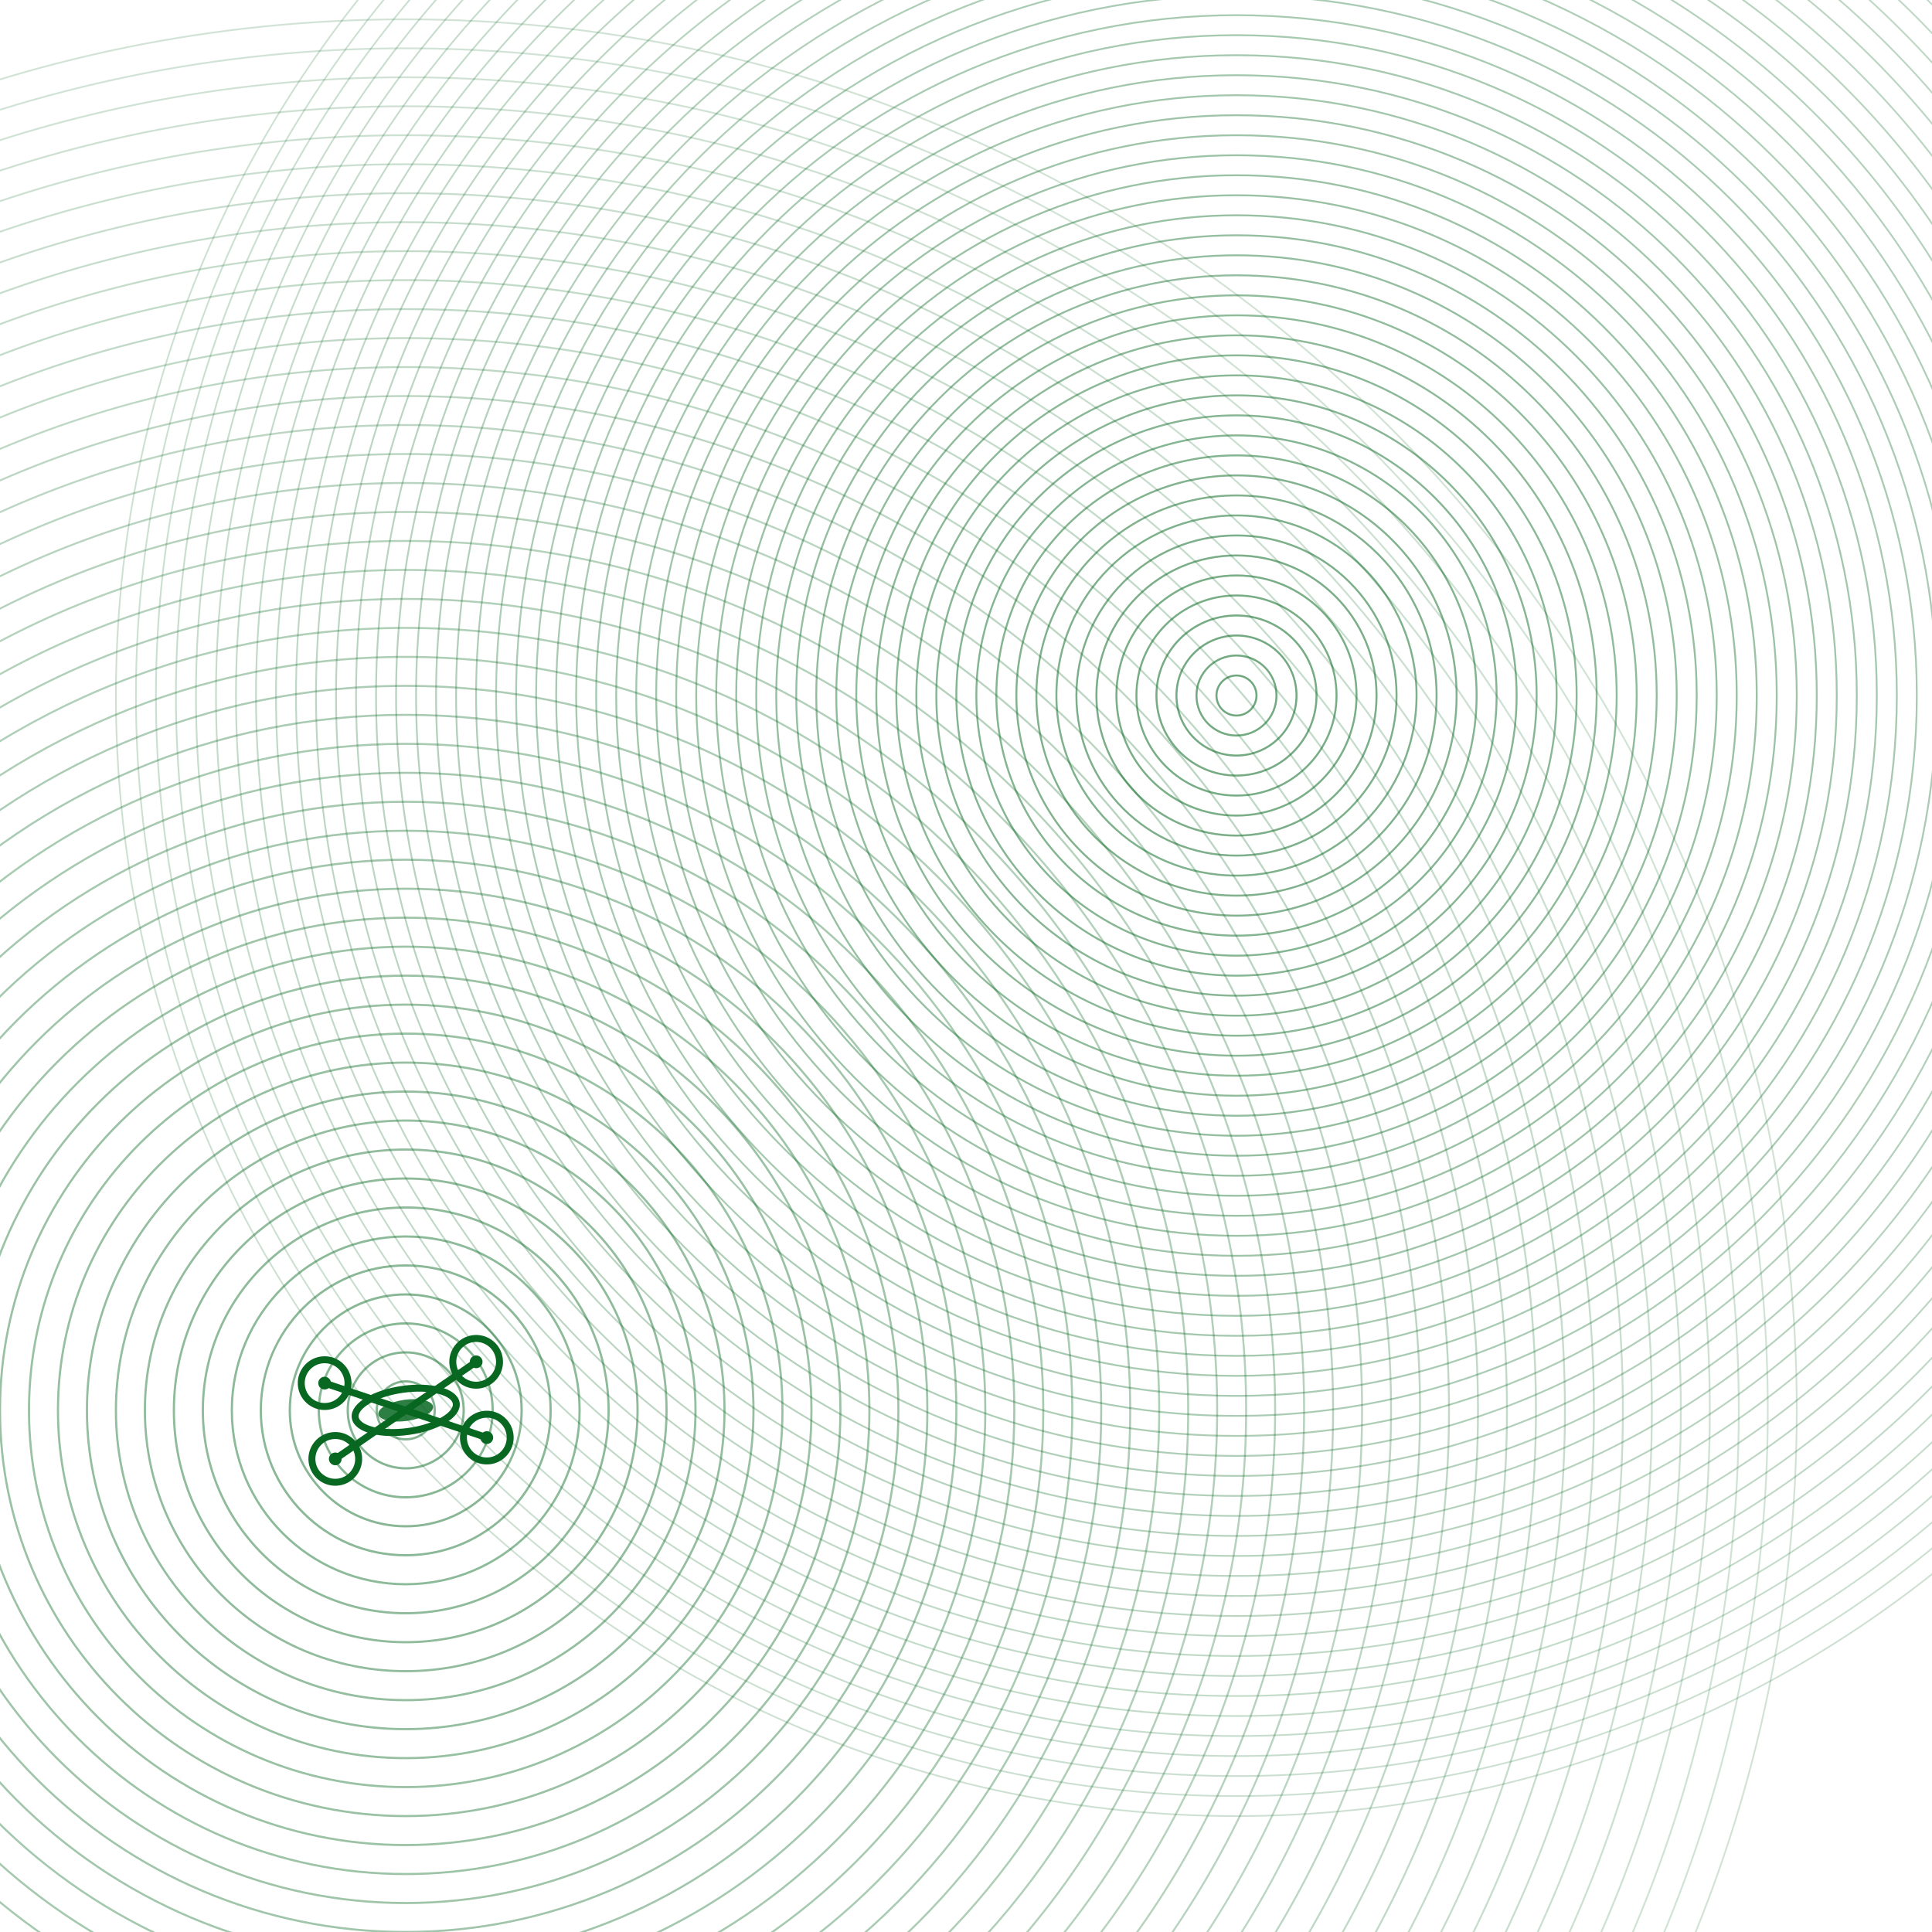
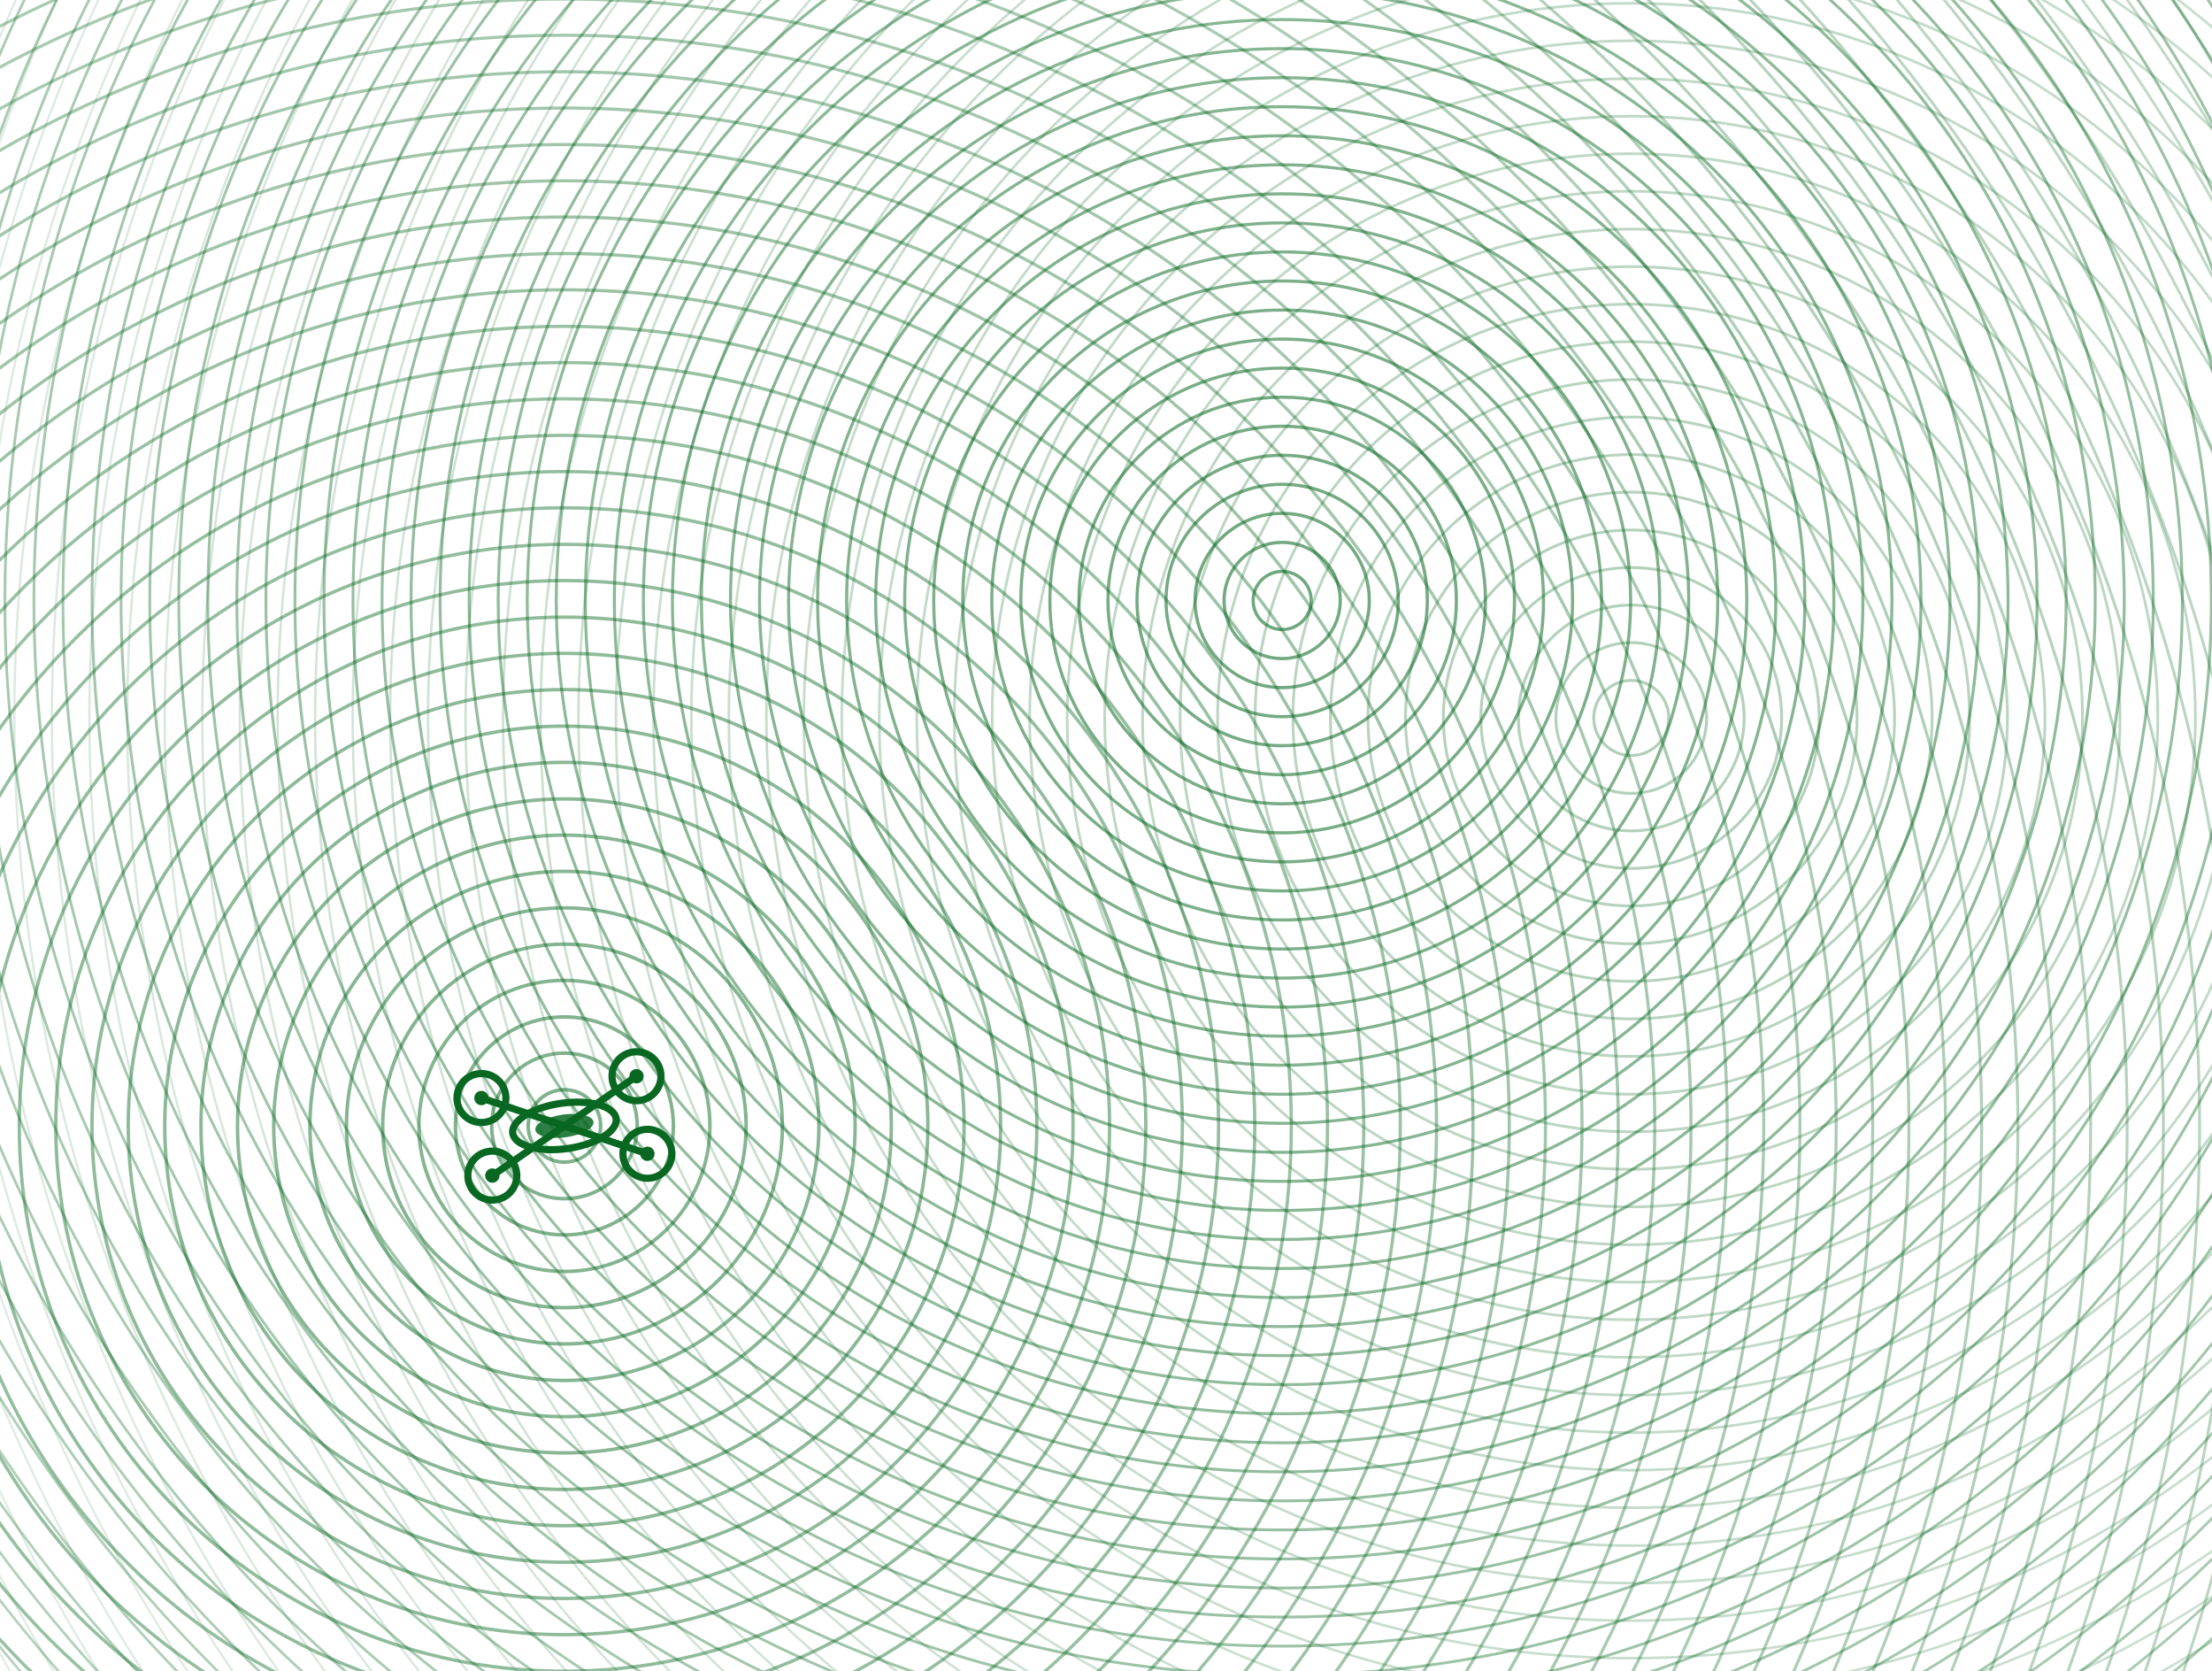
- <svg xmlns="http://www.w3.org/2000/svg" viewBox="0 0 1000 1000" width="1000" height="1000" fill="none" role="img" aria-label="HET68 logo">
-   <circle cx="210.00" cy="730.00" r="720.00" stroke="#086821" stroke-width="0.90" stroke-opacity="0.180" />
-   <circle cx="210.00" cy="730.00" r="705.00" stroke="#086821" stroke-width="0.91" stroke-opacity="0.187" />
-   <circle cx="210.00" cy="730.00" r="690.00" stroke="#086821" stroke-width="0.91" stroke-opacity="0.193" />
-   <circle cx="210.00" cy="730.00" r="675.00" stroke="#086821" stroke-width="0.92" stroke-opacity="0.200" />
-   <circle cx="210.00" cy="730.00" r="660.00" stroke="#086821" stroke-width="0.93" stroke-opacity="0.207" />
-   <circle cx="210.00" cy="730.00" r="645.00" stroke="#086821" stroke-width="0.93" stroke-opacity="0.213" />
-   <circle cx="210.00" cy="730.00" r="630.00" stroke="#086821" stroke-width="0.94" stroke-opacity="0.220" />
-   <circle cx="210.00" cy="730.00" r="615.00" stroke="#086821" stroke-width="0.94" stroke-opacity="0.227" />
-   <circle cx="210.00" cy="730.00" r="600.00" stroke="#086821" stroke-width="0.95" stroke-opacity="0.233" />
-   <circle cx="210.00" cy="730.00" r="585.00" stroke="#086821" stroke-width="0.96" stroke-opacity="0.240" />
-   <circle cx="640.00" cy="360.00" r="580.00" stroke="#086821" stroke-width="0.85" stroke-opacity="0.200" />
-   <circle cx="210.00" cy="730.00" r="570.00" stroke="#086821" stroke-width="0.96" stroke-opacity="0.247" />
-   <circle cx="640.00" cy="360.00" r="569.64" stroke="#086821" stroke-width="0.85" stroke-opacity="0.207" />
-   <circle cx="640.00" cy="360.00" r="559.29" stroke="#086821" stroke-width="0.86" stroke-opacity="0.214" />
-   <circle cx="210.00" cy="730.00" r="555.00" stroke="#086821" stroke-width="0.97" stroke-opacity="0.253" />
-   <circle cx="640.00" cy="360.00" r="548.93" stroke="#086821" stroke-width="0.86" stroke-opacity="0.220" />
-   <circle cx="210.00" cy="730.00" r="540.00" stroke="#086821" stroke-width="0.97" stroke-opacity="0.260" />
-   <circle cx="640.00" cy="360.00" r="538.57" stroke="#086821" stroke-width="0.86" stroke-opacity="0.227" />
-   <circle cx="640.00" cy="360.00" r="528.21" stroke="#086821" stroke-width="0.87" stroke-opacity="0.234" />
-   <circle cx="210.00" cy="730.00" r="525.00" stroke="#086821" stroke-width="0.98" stroke-opacity="0.267" />
-   <circle cx="640.00" cy="360.00" r="517.86" stroke="#086821" stroke-width="0.87" stroke-opacity="0.241" />
-   <circle cx="210.00" cy="730.00" r="510.00" stroke="#086821" stroke-width="0.99" stroke-opacity="0.273" />
-   <circle cx="640.00" cy="360.00" r="507.50" stroke="#086821" stroke-width="0.88" stroke-opacity="0.247" />
-   <circle cx="640.00" cy="360.00" r="497.14" stroke="#086821" stroke-width="0.88" stroke-opacity="0.254" />
-   <circle cx="210.00" cy="730.00" r="495.00" stroke="#086821" stroke-width="0.99" stroke-opacity="0.280" />
-   <circle cx="640.00" cy="360.00" r="486.79" stroke="#086821" stroke-width="0.88" stroke-opacity="0.261" />
-   <circle cx="210.00" cy="730.00" r="480.00" stroke="#086821" stroke-width="1.00" stroke-opacity="0.287" />
-   <circle cx="640.00" cy="360.00" r="476.43" stroke="#086821" stroke-width="0.89" stroke-opacity="0.268" />
-   <circle cx="640.00" cy="360.00" r="466.07" stroke="#086821" stroke-width="0.89" stroke-opacity="0.275" />
-   <circle cx="210.00" cy="730.00" r="465.00" stroke="#086821" stroke-width="1.01" stroke-opacity="0.293" />
-   <circle cx="640.00" cy="360.00" r="455.71" stroke="#086821" stroke-width="0.89" stroke-opacity="0.281" />
-   <circle cx="210.00" cy="730.00" r="450.00" stroke="#086821" stroke-width="1.01" stroke-opacity="0.300" />
-   <circle cx="640.00" cy="360.00" r="445.36" stroke="#086821" stroke-width="0.90" stroke-opacity="0.288" />
-   <circle cx="210.00" cy="730.00" r="435.00" stroke="#086821" stroke-width="1.02" stroke-opacity="0.307" />
-   <circle cx="640.00" cy="360.00" r="435.00" stroke="#086821" stroke-width="0.90" stroke-opacity="0.295" />
-   <circle cx="640.00" cy="360.00" r="424.64" stroke="#086821" stroke-width="0.90" stroke-opacity="0.302" />
-   <circle cx="210.00" cy="730.00" r="420.00" stroke="#086821" stroke-width="1.02" stroke-opacity="0.313" />
-   <circle cx="640.00" cy="360.00" r="414.29" stroke="#086821" stroke-width="0.91" stroke-opacity="0.309" />
-   <circle cx="210.00" cy="730.00" r="405.00" stroke="#086821" stroke-width="1.03" stroke-opacity="0.320" />
-   <circle cx="640.00" cy="360.00" r="403.93" stroke="#086821" stroke-width="0.91" stroke-opacity="0.315" />
-   <circle cx="640.00" cy="360.00" r="393.57" stroke="#086821" stroke-width="0.91" stroke-opacity="0.322" />
-   <circle cx="210.00" cy="730.00" r="390.00" stroke="#086821" stroke-width="1.04" stroke-opacity="0.327" />
-   <circle cx="640.00" cy="360.00" r="383.21" stroke="#086821" stroke-width="0.92" stroke-opacity="0.329" />
-   <circle cx="210.00" cy="730.00" r="375.00" stroke="#086821" stroke-width="1.04" stroke-opacity="0.333" />
-   <circle cx="640.00" cy="360.00" r="372.86" stroke="#086821" stroke-width="0.92" stroke-opacity="0.336" />
-   <circle cx="640.00" cy="360.00" r="362.50" stroke="#086821" stroke-width="0.93" stroke-opacity="0.343" />
-   <circle cx="210.00" cy="730.00" r="360.00" stroke="#086821" stroke-width="1.05" stroke-opacity="0.340" />
-   <circle cx="640.00" cy="360.00" r="352.14" stroke="#086821" stroke-width="0.93" stroke-opacity="0.349" />
-   <circle cx="210.00" cy="730.00" r="345.00" stroke="#086821" stroke-width="1.06" stroke-opacity="0.347" />
-   <circle cx="640.00" cy="360.00" r="341.79" stroke="#086821" stroke-width="0.93" stroke-opacity="0.356" />
-   <circle cx="640.00" cy="360.00" r="331.43" stroke="#086821" stroke-width="0.94" stroke-opacity="0.363" />
-   <circle cx="210.00" cy="730.00" r="330.00" stroke="#086821" stroke-width="1.06" stroke-opacity="0.353" />
-   <circle cx="640.00" cy="360.00" r="321.07" stroke="#086821" stroke-width="0.94" stroke-opacity="0.370" />
-   <circle cx="210.00" cy="730.00" r="315.00" stroke="#086821" stroke-width="1.07" stroke-opacity="0.360" />
-   <circle cx="640.00" cy="360.00" r="310.71" stroke="#086821" stroke-width="0.94" stroke-opacity="0.376" />
-   <circle cx="640.00" cy="360.00" r="300.36" stroke="#086821" stroke-width="0.95" stroke-opacity="0.383" />
-   <circle cx="210.00" cy="730.00" r="300.00" stroke="#086821" stroke-width="1.07" stroke-opacity="0.367" />
-   <circle cx="640.00" cy="360.00" r="290.00" stroke="#086821" stroke-width="0.95" stroke-opacity="0.390" />
-   <circle cx="210.00" cy="730.00" r="285.00" stroke="#086821" stroke-width="1.08" stroke-opacity="0.373" />
-   <circle cx="640.00" cy="360.00" r="279.64" stroke="#086821" stroke-width="0.95" stroke-opacity="0.397" />
-   <circle cx="210.00" cy="730.00" r="270.00" stroke="#086821" stroke-width="1.09" stroke-opacity="0.380" />
-   <circle cx="640.00" cy="360.00" r="269.29" stroke="#086821" stroke-width="0.96" stroke-opacity="0.404" />
-   <circle cx="640.00" cy="360.00" r="258.93" stroke="#086821" stroke-width="0.96" stroke-opacity="0.410" />
-   <circle cx="210.00" cy="730.00" r="255.00" stroke="#086821" stroke-width="1.09" stroke-opacity="0.387" />
-   <circle cx="640.00" cy="360.00" r="248.57" stroke="#086821" stroke-width="0.96" stroke-opacity="0.417" />
-   <circle cx="210.00" cy="730.00" r="240.00" stroke="#086821" stroke-width="1.10" stroke-opacity="0.393" />
-   <circle cx="640.00" cy="360.00" r="238.21" stroke="#086821" stroke-width="0.97" stroke-opacity="0.424" />
-   <circle cx="640.00" cy="360.00" r="227.86" stroke="#086821" stroke-width="0.97" stroke-opacity="0.431" />
-   <circle cx="210.00" cy="730.00" r="225.00" stroke="#086821" stroke-width="1.11" stroke-opacity="0.400" />
-   <circle cx="640.00" cy="360.00" r="217.50" stroke="#086821" stroke-width="0.97" stroke-opacity="0.438" />
-   <circle cx="210.00" cy="730.00" r="210.00" stroke="#086821" stroke-width="1.11" stroke-opacity="0.407" />
-   <circle cx="640.00" cy="360.00" r="207.14" stroke="#086821" stroke-width="0.98" stroke-opacity="0.444" />
-   <circle cx="640.00" cy="360.00" r="196.79" stroke="#086821" stroke-width="0.98" stroke-opacity="0.451" />
-   <circle cx="210.00" cy="730.00" r="195.00" stroke="#086821" stroke-width="1.12" stroke-opacity="0.413" />
-   <circle cx="640.00" cy="360.00" r="186.43" stroke="#086821" stroke-width="0.99" stroke-opacity="0.458" />
-   <circle cx="210.00" cy="730.00" r="180.00" stroke="#086821" stroke-width="1.12" stroke-opacity="0.420" />
-   <circle cx="640.00" cy="360.00" r="176.07" stroke="#086821" stroke-width="0.99" stroke-opacity="0.465" />
-   <circle cx="640.00" cy="360.00" r="165.71" stroke="#086821" stroke-width="0.99" stroke-opacity="0.471" />
-   <circle cx="210.00" cy="730.00" r="165.00" stroke="#086821" stroke-width="1.13" stroke-opacity="0.427" />
-   <circle cx="640.00" cy="360.00" r="155.36" stroke="#086821" stroke-width="1.00" stroke-opacity="0.478" />
-   <circle cx="210.00" cy="730.00" r="150.00" stroke="#086821" stroke-width="1.14" stroke-opacity="0.433" />
-   <circle cx="640.00" cy="360.00" r="145.00" stroke="#086821" stroke-width="1.00" stroke-opacity="0.485" />
-   <circle cx="210.00" cy="730.00" r="135.00" stroke="#086821" stroke-width="1.14" stroke-opacity="0.440" />
-   <circle cx="640.00" cy="360.00" r="134.64" stroke="#086821" stroke-width="1.00" stroke-opacity="0.492" />
-   <circle cx="640.00" cy="360.00" r="124.29" stroke="#086821" stroke-width="1.01" stroke-opacity="0.499" />
-   <circle cx="210.00" cy="730.00" r="120.00" stroke="#086821" stroke-width="1.15" stroke-opacity="0.447" />
-   <circle cx="640.00" cy="360.00" r="113.93" stroke="#086821" stroke-width="1.01" stroke-opacity="0.505" />
-   <circle cx="210.00" cy="730.00" r="105.00" stroke="#086821" stroke-width="1.16" stroke-opacity="0.453" />
-   <circle cx="640.00" cy="360.00" r="103.57" stroke="#086821" stroke-width="1.01" stroke-opacity="0.512" />
-   <circle cx="640.00" cy="360.00" r="93.21" stroke="#086821" stroke-width="1.02" stroke-opacity="0.519" />
-   <circle cx="210.00" cy="730.00" r="90.00" stroke="#086821" stroke-width="1.16" stroke-opacity="0.460" />
-   <circle cx="640.00" cy="360.00" r="82.86" stroke="#086821" stroke-width="1.02" stroke-opacity="0.526" />
-   <circle cx="210.00" cy="730.00" r="75.00" stroke="#086821" stroke-width="1.17" stroke-opacity="0.467" />
-   <circle cx="640.00" cy="360.00" r="72.50" stroke="#086821" stroke-width="1.03" stroke-opacity="0.532" />
-   <circle cx="640.00" cy="360.00" r="62.14" stroke="#086821" stroke-width="1.03" stroke-opacity="0.539" />
-   <circle cx="210.00" cy="730.00" r="60.00" stroke="#086821" stroke-width="1.18" stroke-opacity="0.473" />
-   <circle cx="640.00" cy="360.00" r="51.79" stroke="#086821" stroke-width="1.03" stroke-opacity="0.546" />
-   <circle cx="210.00" cy="730.00" r="45.00" stroke="#086821" stroke-width="1.18" stroke-opacity="0.480" />
-   <circle cx="640.00" cy="360.00" r="41.43" stroke="#086821" stroke-width="1.04" stroke-opacity="0.553" />
-   <circle cx="640.00" cy="360.00" r="31.07" stroke="#086821" stroke-width="1.04" stroke-opacity="0.560" />
-   <circle cx="210.00" cy="730.00" r="30.00" stroke="#086821" stroke-width="1.19" stroke-opacity="0.487" />
-   <circle cx="640.00" cy="360.00" r="20.71" stroke="#086821" stroke-width="1.04" stroke-opacity="0.566" />
-   <circle cx="210.00" cy="730.00" r="15.00" stroke="#086821" stroke-width="1.19" stroke-opacity="0.493" />
-   <circle cx="640.00" cy="360.00" r="10.36" stroke="#086821" stroke-width="1.05" stroke-opacity="0.573" />
-   <g transform="translate(210.00 730.00) rotate(-8) scale(0.55)" stroke="#086821" stroke-width="6.55" stroke-linejoin="round" stroke-linecap="round" fill="none">
-     <ellipse cx="0" cy="0" rx="48" ry="20" />
-     <path d="M -72 -36 L 72 36 M 72 -36 L -72 36" />
-     <circle cx="-72" cy="-36" r="22" />
-     <circle cx="-72" cy="-36" r="6" fill="#086821" stroke="none" />
-     <circle cx="72" cy="-36" r="22" />
-     <circle cx="72" cy="-36" r="6" fill="#086821" stroke="none" />
-     <circle cx="-72" cy="36" r="22" />
-     <circle cx="-72" cy="36" r="6" fill="#086821" stroke="none" />
-     <circle cx="72" cy="36" r="22" />
-     <circle cx="72" cy="36" r="6" fill="#086821" stroke="none" />
-     <ellipse cx="0" cy="0" rx="26" ry="10" fill="#086821" fill-opacity="0.85" stroke="none" />
+ <svg xmlns="http://www.w3.org/2000/svg" viewBox="0 0 678 512" width="678" height="512" fill="none" role="img" aria-label="HET68">
+   <circle cx="173.0" cy="345.0" r="11.1" stroke="#086821" stroke-width="1.10" stroke-opacity="0.515" />
+   <circle cx="173.0" cy="345.0" r="22.3" stroke="#086821" stroke-width="1.09" stroke-opacity="0.510" />
+   <circle cx="173.0" cy="345.0" r="33.4" stroke="#086821" stroke-width="1.09" stroke-opacity="0.505" />
+   <circle cx="173.0" cy="345.0" r="44.6" stroke="#086821" stroke-width="1.08" stroke-opacity="0.499" />
+   <circle cx="173.0" cy="345.0" r="55.7" stroke="#086821" stroke-width="1.08" stroke-opacity="0.494" />
+   <circle cx="173.0" cy="345.0" r="66.8" stroke="#086821" stroke-width="1.07" stroke-opacity="0.489" />
+   <circle cx="173.0" cy="345.0" r="78.0" stroke="#086821" stroke-width="1.07" stroke-opacity="0.484" />
+   <circle cx="173.0" cy="345.0" r="89.1" stroke="#086821" stroke-width="1.06" stroke-opacity="0.479" />
+   <circle cx="173.0" cy="345.0" r="100.2" stroke="#086821" stroke-width="1.06" stroke-opacity="0.474" />
+   <circle cx="173.0" cy="345.0" r="111.4" stroke="#086821" stroke-width="1.05" stroke-opacity="0.469" />
+   <circle cx="173.0" cy="345.0" r="122.5" stroke="#086821" stroke-width="1.05" stroke-opacity="0.463" />
+   <circle cx="173.0" cy="345.0" r="133.7" stroke="#086821" stroke-width="1.04" stroke-opacity="0.458" />
+   <circle cx="173.0" cy="345.0" r="144.8" stroke="#086821" stroke-width="1.04" stroke-opacity="0.453" />
+   <circle cx="173.0" cy="345.0" r="155.9" stroke="#086821" stroke-width="1.03" stroke-opacity="0.448" />
+   <circle cx="173.0" cy="345.0" r="167.1" stroke="#086821" stroke-width="1.03" stroke-opacity="0.443" />
+   <circle cx="173.0" cy="345.0" r="178.2" stroke="#086821" stroke-width="1.02" stroke-opacity="0.438" />
+   <circle cx="173.0" cy="345.0" r="189.4" stroke="#086821" stroke-width="1.02" stroke-opacity="0.433" />
+   <circle cx="173.0" cy="345.0" r="200.5" stroke="#086821" stroke-width="1.01" stroke-opacity="0.427" />
+   <circle cx="173.0" cy="345.0" r="211.6" stroke="#086821" stroke-width="1.01" stroke-opacity="0.422" />
+   <circle cx="173.0" cy="345.0" r="222.8" stroke="#086821" stroke-width="1.00" stroke-opacity="0.417" />
+   <circle cx="173.0" cy="345.0" r="233.9" stroke="#086821" stroke-width="1.00" stroke-opacity="0.412" />
+   <circle cx="173.0" cy="345.0" r="245.0" stroke="#086821" stroke-width="0.99" stroke-opacity="0.407" />
+   <circle cx="173.0" cy="345.0" r="256.2" stroke="#086821" stroke-width="0.99" stroke-opacity="0.402" />
+   <circle cx="173.0" cy="345.0" r="267.3" stroke="#086821" stroke-width="0.98" stroke-opacity="0.397" />
+   <circle cx="173.0" cy="345.0" r="278.5" stroke="#086821" stroke-width="0.98" stroke-opacity="0.391" />
+   <circle cx="173.0" cy="345.0" r="289.6" stroke="#086821" stroke-width="0.97" stroke-opacity="0.386" />
+   <circle cx="173.0" cy="345.0" r="300.7" stroke="#086821" stroke-width="0.97" stroke-opacity="0.381" />
+   <circle cx="173.0" cy="345.0" r="311.9" stroke="#086821" stroke-width="0.96" stroke-opacity="0.376" />
+   <circle cx="173.0" cy="345.0" r="323.0" stroke="#086821" stroke-width="0.96" stroke-opacity="0.371" />
+   <circle cx="173.0" cy="345.0" r="334.2" stroke="#086821" stroke-width="0.95" stroke-opacity="0.366" />
+   <circle cx="173.0" cy="345.0" r="345.3" stroke="#086821" stroke-width="0.95" stroke-opacity="0.361" />
+   <circle cx="173.0" cy="345.0" r="356.4" stroke="#086821" stroke-width="0.94" stroke-opacity="0.355" />
+   <circle cx="173.0" cy="345.0" r="367.6" stroke="#086821" stroke-width="0.94" stroke-opacity="0.350" />
+   <circle cx="173.0" cy="345.0" r="378.7" stroke="#086821" stroke-width="0.93" stroke-opacity="0.345" />
+   <circle cx="173.0" cy="345.0" r="389.8" stroke="#086821" stroke-width="0.93" stroke-opacity="0.340" />
+   <circle cx="173.0" cy="345.0" r="401.0" stroke="#086821" stroke-width="0.92" stroke-opacity="0.335" />
+   <circle cx="173.0" cy="345.0" r="412.1" stroke="#086821" stroke-width="0.92" stroke-opacity="0.330" />
+   <circle cx="173.0" cy="345.0" r="423.3" stroke="#086821" stroke-width="0.91" stroke-opacity="0.325" />
+   <circle cx="173.0" cy="345.0" r="434.4" stroke="#086821" stroke-width="0.91" stroke-opacity="0.319" />
+   <circle cx="173.0" cy="345.0" r="445.5" stroke="#086821" stroke-width="0.90" stroke-opacity="0.314" />
+   <circle cx="173.0" cy="345.0" r="456.7" stroke="#086821" stroke-width="0.90" stroke-opacity="0.309" />
+   <circle cx="173.0" cy="345.0" r="467.8" stroke="#086821" stroke-width="0.89" stroke-opacity="0.304" />
+   <circle cx="173.0" cy="345.0" r="479.0" stroke="#086821" stroke-width="0.89" stroke-opacity="0.299" />
+   <circle cx="173.0" cy="345.0" r="490.1" stroke="#086821" stroke-width="0.88" stroke-opacity="0.294" />
+   <circle cx="173.0" cy="345.0" r="501.2" stroke="#086821" stroke-width="0.88" stroke-opacity="0.289" />
+   <circle cx="173.0" cy="345.0" r="512.4" stroke="#086821" stroke-width="0.87" stroke-opacity="0.283" />
+   <circle cx="173.0" cy="345.0" r="523.5" stroke="#086821" stroke-width="0.86" stroke-opacity="0.278" />
+   <circle cx="173.0" cy="345.0" r="534.7" stroke="#086821" stroke-width="0.86" stroke-opacity="0.273" />
+   <circle cx="173.0" cy="345.0" r="545.8" stroke="#086821" stroke-width="0.85" stroke-opacity="0.268" />
+   <circle cx="173.0" cy="345.0" r="556.9" stroke="#086821" stroke-width="0.85" stroke-opacity="0.263" />
+   <circle cx="173.0" cy="345.0" r="568.1" stroke="#086821" stroke-width="0.84" stroke-opacity="0.258" />
+   <circle cx="173.0" cy="345.0" r="579.2" stroke="#086821" stroke-width="0.84" stroke-opacity="0.253" />
+   <circle cx="173.0" cy="345.0" r="590.3" stroke="#086821" stroke-width="0.83" stroke-opacity="0.247" />
+   <circle cx="173.0" cy="345.0" r="601.5" stroke="#086821" stroke-width="0.83" stroke-opacity="0.242" />
+   <circle cx="173.0" cy="345.0" r="612.6" stroke="#086821" stroke-width="0.82" stroke-opacity="0.237" />
+   <circle cx="173.0" cy="345.0" r="623.8" stroke="#086821" stroke-width="0.82" stroke-opacity="0.232" />
+   <circle cx="173.0" cy="345.0" r="634.9" stroke="#086821" stroke-width="0.81" stroke-opacity="0.227" />
+   <circle cx="173.0" cy="345.0" r="646.0" stroke="#086821" stroke-width="0.81" stroke-opacity="0.222" />
+   <circle cx="173.0" cy="345.0" r="657.2" stroke="#086821" stroke-width="0.80" stroke-opacity="0.217" />
+   <circle cx="173.0" cy="345.0" r="668.3" stroke="#086821" stroke-width="0.80" stroke-opacity="0.211" />
+   <circle cx="173.0" cy="345.0" r="679.5" stroke="#086821" stroke-width="0.79" stroke-opacity="0.206" />
+   <circle cx="173.0" cy="345.0" r="690.6" stroke="#086821" stroke-width="0.79" stroke-opacity="0.201" />
+   <circle cx="173.0" cy="345.0" r="701.7" stroke="#086821" stroke-width="0.78" stroke-opacity="0.196" />
+   <circle cx="173.0" cy="345.0" r="712.9" stroke="#086821" stroke-width="0.78" stroke-opacity="0.191" />
+   <circle cx="173.0" cy="345.0" r="724.0" stroke="#086821" stroke-width="0.78" stroke-opacity="0.186" />
+   <circle cx="173.0" cy="345.0" r="735.1" stroke="#086821" stroke-width="0.77" stroke-opacity="0.181" />
+   <circle cx="173.0" cy="345.0" r="746.3" stroke="#086821" stroke-width="0.77" stroke-opacity="0.175" />
+   <circle cx="173.0" cy="345.0" r="757.4" stroke="#086821" stroke-width="0.76" stroke-opacity="0.170" />
+   <circle cx="173.0" cy="345.0" r="768.6" stroke="#086821" stroke-width="0.76" stroke-opacity="0.165" />
+   <circle cx="173.0" cy="345.0" r="779.7" stroke="#086821" stroke-width="0.75" stroke-opacity="0.160" />
+   <circle cx="393.0" cy="184.0" r="8.9" stroke="#086821" stroke-width="1.00" stroke-opacity="0.575" />
+   <circle cx="393.0" cy="184.0" r="17.8" stroke="#086821" stroke-width="0.99" stroke-opacity="0.570" />
+   <circle cx="393.0" cy="184.0" r="26.7" stroke="#086821" stroke-width="0.99" stroke-opacity="0.565" />
+   <circle cx="393.0" cy="184.0" r="35.6" stroke="#086821" stroke-width="0.98" stroke-opacity="0.560" />
+   <circle cx="393.0" cy="184.0" r="44.5" stroke="#086821" stroke-width="0.98" stroke-opacity="0.555" />
+   <circle cx="393.0" cy="184.0" r="53.4" stroke="#086821" stroke-width="0.98" stroke-opacity="0.550" />
+   <circle cx="393.0" cy="184.0" r="62.3" stroke="#086821" stroke-width="0.97" stroke-opacity="0.545" />
+   <circle cx="393.0" cy="184.0" r="71.2" stroke="#086821" stroke-width="0.97" stroke-opacity="0.540" />
+   <circle cx="393.0" cy="184.0" r="80.1" stroke="#086821" stroke-width="0.97" stroke-opacity="0.535" />
+   <circle cx="393.0" cy="184.0" r="89.0" stroke="#086821" stroke-width="0.96" stroke-opacity="0.530" />
+   <circle cx="393.0" cy="184.0" r="97.9" stroke="#086821" stroke-width="0.96" stroke-opacity="0.525" />
+   <circle cx="393.0" cy="184.0" r="106.8" stroke="#086821" stroke-width="0.95" stroke-opacity="0.520" />
+   <circle cx="393.0" cy="184.0" r="115.7" stroke="#086821" stroke-width="0.95" stroke-opacity="0.515" />
+   <circle cx="393.0" cy="184.0" r="124.6" stroke="#086821" stroke-width="0.95" stroke-opacity="0.510" />
+   <circle cx="393.0" cy="184.0" r="133.5" stroke="#086821" stroke-width="0.94" stroke-opacity="0.505" />
+   <circle cx="393.0" cy="184.0" r="142.4" stroke="#086821" stroke-width="0.94" stroke-opacity="0.500" />
+   <circle cx="393.0" cy="184.0" r="151.3" stroke="#086821" stroke-width="0.94" stroke-opacity="0.495" />
+   <circle cx="393.0" cy="184.0" r="160.2" stroke="#086821" stroke-width="0.93" stroke-opacity="0.490" />
+   <circle cx="393.0" cy="184.0" r="169.1" stroke="#086821" stroke-width="0.93" stroke-opacity="0.485" />
+   <circle cx="393.0" cy="184.0" r="178.0" stroke="#086821" stroke-width="0.93" stroke-opacity="0.480" />
+   <circle cx="393.0" cy="184.0" r="186.9" stroke="#086821" stroke-width="0.92" stroke-opacity="0.475" />
+   <circle cx="393.0" cy="184.0" r="195.8" stroke="#086821" stroke-width="0.92" stroke-opacity="0.470" />
+   <circle cx="393.0" cy="184.0" r="204.7" stroke="#086821" stroke-width="0.91" stroke-opacity="0.465" />
+   <circle cx="393.0" cy="184.0" r="213.6" stroke="#086821" stroke-width="0.91" stroke-opacity="0.460" />
+   <circle cx="393.0" cy="184.0" r="222.5" stroke="#086821" stroke-width="0.91" stroke-opacity="0.455" />
+   <circle cx="393.0" cy="184.0" r="231.4" stroke="#086821" stroke-width="0.90" stroke-opacity="0.450" />
+   <circle cx="393.0" cy="184.0" r="240.3" stroke="#086821" stroke-width="0.90" stroke-opacity="0.445" />
+   <circle cx="393.0" cy="184.0" r="249.2" stroke="#086821" stroke-width="0.90" stroke-opacity="0.440" />
+   <circle cx="393.0" cy="184.0" r="258.1" stroke="#086821" stroke-width="0.89" stroke-opacity="0.435" />
+   <circle cx="393.0" cy="184.0" r="267.0" stroke="#086821" stroke-width="0.89" stroke-opacity="0.430" />
+   <circle cx="393.0" cy="184.0" r="275.9" stroke="#086821" stroke-width="0.88" stroke-opacity="0.425" />
+   <circle cx="393.0" cy="184.0" r="284.8" stroke="#086821" stroke-width="0.88" stroke-opacity="0.420" />
+   <circle cx="393.0" cy="184.0" r="293.7" stroke="#086821" stroke-width="0.88" stroke-opacity="0.415" />
+   <circle cx="393.0" cy="184.0" r="302.6" stroke="#086821" stroke-width="0.87" stroke-opacity="0.410" />
+   <circle cx="393.0" cy="184.0" r="311.5" stroke="#086821" stroke-width="0.87" stroke-opacity="0.405" />
+   <circle cx="393.0" cy="184.0" r="320.4" stroke="#086821" stroke-width="0.86" stroke-opacity="0.400" />
+   <circle cx="393.0" cy="184.0" r="329.3" stroke="#086821" stroke-width="0.86" stroke-opacity="0.395" />
+   <circle cx="393.0" cy="184.0" r="338.2" stroke="#086821" stroke-width="0.86" stroke-opacity="0.390" />
+   <circle cx="393.0" cy="184.0" r="347.1" stroke="#086821" stroke-width="0.85" stroke-opacity="0.385" />
+   <circle cx="393.0" cy="184.0" r="355.9" stroke="#086821" stroke-width="0.85" stroke-opacity="0.380" />
+   <circle cx="393.0" cy="184.0" r="364.8" stroke="#086821" stroke-width="0.85" stroke-opacity="0.375" />
+   <circle cx="393.0" cy="184.0" r="373.7" stroke="#086821" stroke-width="0.84" stroke-opacity="0.370" />
+   <circle cx="393.0" cy="184.0" r="382.6" stroke="#086821" stroke-width="0.84" stroke-opacity="0.365" />
+   <circle cx="393.0" cy="184.0" r="391.5" stroke="#086821" stroke-width="0.83" stroke-opacity="0.360" />
+   <circle cx="393.0" cy="184.0" r="400.4" stroke="#086821" stroke-width="0.83" stroke-opacity="0.355" />
+   <circle cx="393.0" cy="184.0" r="409.3" stroke="#086821" stroke-width="0.83" stroke-opacity="0.350" />
+   <circle cx="393.0" cy="184.0" r="418.2" stroke="#086821" stroke-width="0.82" stroke-opacity="0.345" />
+   <circle cx="393.0" cy="184.0" r="427.1" stroke="#086821" stroke-width="0.82" stroke-opacity="0.340" />
+   <circle cx="393.0" cy="184.0" r="436.0" stroke="#086821" stroke-width="0.82" stroke-opacity="0.335" />
+   <circle cx="393.0" cy="184.0" r="444.9" stroke="#086821" stroke-width="0.81" stroke-opacity="0.330" />
+   <circle cx="393.0" cy="184.0" r="453.8" stroke="#086821" stroke-width="0.81" stroke-opacity="0.325" />
+   <circle cx="393.0" cy="184.0" r="462.7" stroke="#086821" stroke-width="0.80" stroke-opacity="0.320" />
+   <circle cx="393.0" cy="184.0" r="471.6" stroke="#086821" stroke-width="0.80" stroke-opacity="0.315" />
+   <circle cx="393.0" cy="184.0" r="480.5" stroke="#086821" stroke-width="0.80" stroke-opacity="0.310" />
+   <circle cx="393.0" cy="184.0" r="489.4" stroke="#086821" stroke-width="0.79" stroke-opacity="0.305" />
+   <circle cx="393.0" cy="184.0" r="498.3" stroke="#086821" stroke-width="0.79" stroke-opacity="0.300" />
+   <circle cx="393.0" cy="184.0" r="507.2" stroke="#086821" stroke-width="0.79" stroke-opacity="0.295" />
+   <circle cx="393.0" cy="184.0" r="516.1" stroke="#086821" stroke-width="0.78" stroke-opacity="0.290" />
+   <circle cx="393.0" cy="184.0" r="525.0" stroke="#086821" stroke-width="0.78" stroke-opacity="0.285" />
+   <circle cx="393.0" cy="184.0" r="533.9" stroke="#086821" stroke-width="0.77" stroke-opacity="0.280" />
+   <circle cx="393.0" cy="184.0" r="542.8" stroke="#086821" stroke-width="0.77" stroke-opacity="0.275" />
+   <circle cx="393.0" cy="184.0" r="551.7" stroke="#086821" stroke-width="0.77" stroke-opacity="0.270" />
+   <circle cx="393.0" cy="184.0" r="560.6" stroke="#086821" stroke-width="0.76" stroke-opacity="0.265" />
+   <circle cx="393.0" cy="184.0" r="569.5" stroke="#086821" stroke-width="0.76" stroke-opacity="0.260" />
+   <circle cx="393.0" cy="184.0" r="578.4" stroke="#086821" stroke-width="0.76" stroke-opacity="0.255" />
+   <circle cx="393.0" cy="184.0" r="587.3" stroke="#086821" stroke-width="0.75" stroke-opacity="0.250" />
+   <circle cx="393.0" cy="184.0" r="596.2" stroke="#086821" stroke-width="0.75" stroke-opacity="0.245" />
+   <circle cx="393.0" cy="184.0" r="605.1" stroke="#086821" stroke-width="0.74" stroke-opacity="0.240" />
+   <circle cx="393.0" cy="184.0" r="614.0" stroke="#086821" stroke-width="0.74" stroke-opacity="0.235" />
+   <circle cx="393.0" cy="184.0" r="622.9" stroke="#086821" stroke-width="0.74" stroke-opacity="0.230" />
+   <circle cx="393.0" cy="184.0" r="631.8" stroke="#086821" stroke-width="0.73" stroke-opacity="0.225" />
+   <circle cx="393.0" cy="184.0" r="640.7" stroke="#086821" stroke-width="0.73" stroke-opacity="0.220" />
+   <circle cx="393.0" cy="184.0" r="649.6" stroke="#086821" stroke-width="0.73" stroke-opacity="0.215" />
+   <circle cx="393.0" cy="184.0" r="658.5" stroke="#086821" stroke-width="0.72" stroke-opacity="0.210" />
+   <circle cx="393.0" cy="184.0" r="667.4" stroke="#086821" stroke-width="0.72" stroke-opacity="0.205" />
+   <circle cx="393.0" cy="184.0" r="676.3" stroke="#086821" stroke-width="0.71" stroke-opacity="0.200" />
+   <circle cx="393.0" cy="184.0" r="685.2" stroke="#086821" stroke-width="0.71" stroke-opacity="0.195" />
+   <circle cx="393.0" cy="184.0" r="694.1" stroke="#086821" stroke-width="0.71" stroke-opacity="0.190" />
+   <circle cx="393.0" cy="184.0" r="703.0" stroke="#086821" stroke-width="0.70" stroke-opacity="0.185" />
+   <circle cx="393.0" cy="184.0" r="711.9" stroke="#086821" stroke-width="0.70" stroke-opacity="0.180" />
+   <circle cx="500.0" cy="220.0" r="11.5" stroke="#086821" stroke-width="0.90" stroke-opacity="0.316" />
+   <circle cx="500.0" cy="220.0" r="23.1" stroke="#086821" stroke-width="0.89" stroke-opacity="0.312" />
+   <circle cx="500.0" cy="220.0" r="34.6" stroke="#086821" stroke-width="0.89" stroke-opacity="0.308" />
+   <circle cx="500.0" cy="220.0" r="46.1" stroke="#086821" stroke-width="0.88" stroke-opacity="0.304" />
+   <circle cx="500.0" cy="220.0" r="57.6" stroke="#086821" stroke-width="0.88" stroke-opacity="0.300" />
+   <circle cx="500.0" cy="220.0" r="69.2" stroke="#086821" stroke-width="0.87" stroke-opacity="0.296" />
+   <circle cx="500.0" cy="220.0" r="80.7" stroke="#086821" stroke-width="0.86" stroke-opacity="0.292" />
+   <circle cx="500.0" cy="220.0" r="92.2" stroke="#086821" stroke-width="0.86" stroke-opacity="0.288" />
+   <circle cx="500.0" cy="220.0" r="103.7" stroke="#086821" stroke-width="0.85" stroke-opacity="0.284" />
+   <circle cx="500.0" cy="220.0" r="115.3" stroke="#086821" stroke-width="0.85" stroke-opacity="0.280" />
+   <circle cx="500.0" cy="220.0" r="126.8" stroke="#086821" stroke-width="0.84" stroke-opacity="0.276" />
+   <circle cx="500.0" cy="220.0" r="138.3" stroke="#086821" stroke-width="0.84" stroke-opacity="0.272" />
+   <circle cx="500.0" cy="220.0" r="149.8" stroke="#086821" stroke-width="0.83" stroke-opacity="0.268" />
+   <circle cx="500.0" cy="220.0" r="161.4" stroke="#086821" stroke-width="0.83" stroke-opacity="0.264" />
+   <circle cx="500.0" cy="220.0" r="172.9" stroke="#086821" stroke-width="0.83" stroke-opacity="0.260" />
+   <circle cx="500.0" cy="220.0" r="184.4" stroke="#086821" stroke-width="0.82" stroke-opacity="0.256" />
+   <circle cx="500.0" cy="220.0" r="195.9" stroke="#086821" stroke-width="0.82" stroke-opacity="0.252" />
+   <circle cx="500.0" cy="220.0" r="207.5" stroke="#086821" stroke-width="0.81" stroke-opacity="0.248" />
+   <circle cx="500.0" cy="220.0" r="219.0" stroke="#086821" stroke-width="0.81" stroke-opacity="0.244" />
+   <circle cx="500.0" cy="220.0" r="230.5" stroke="#086821" stroke-width="0.80" stroke-opacity="0.240" />
+   <circle cx="500.0" cy="220.0" r="242.0" stroke="#086821" stroke-width="0.80" stroke-opacity="0.236" />
+   <circle cx="500.0" cy="220.0" r="253.6" stroke="#086821" stroke-width="0.79" stroke-opacity="0.232" />
+   <circle cx="500.0" cy="220.0" r="265.1" stroke="#086821" stroke-width="0.79" stroke-opacity="0.228" />
+   <circle cx="500.0" cy="220.0" r="276.6" stroke="#086821" stroke-width="0.78" stroke-opacity="0.224" />
+   <circle cx="500.0" cy="220.0" r="288.1" stroke="#086821" stroke-width="0.78" stroke-opacity="0.220" />
+   <circle cx="500.0" cy="220.0" r="299.7" stroke="#086821" stroke-width="0.77" stroke-opacity="0.216" />
+   <circle cx="500.0" cy="220.0" r="311.2" stroke="#086821" stroke-width="0.77" stroke-opacity="0.212" />
+   <circle cx="500.0" cy="220.0" r="322.7" stroke="#086821" stroke-width="0.76" stroke-opacity="0.208" />
+   <circle cx="500.0" cy="220.0" r="334.3" stroke="#086821" stroke-width="0.76" stroke-opacity="0.204" />
+   <circle cx="500.0" cy="220.0" r="345.8" stroke="#086821" stroke-width="0.75" stroke-opacity="0.200" />
+   <circle cx="500.0" cy="220.0" r="357.3" stroke="#086821" stroke-width="0.74" stroke-opacity="0.196" />
+   <circle cx="500.0" cy="220.0" r="368.8" stroke="#086821" stroke-width="0.74" stroke-opacity="0.192" />
+   <circle cx="500.0" cy="220.0" r="380.4" stroke="#086821" stroke-width="0.73" stroke-opacity="0.188" />
+   <circle cx="500.0" cy="220.0" r="391.9" stroke="#086821" stroke-width="0.73" stroke-opacity="0.184" />
+   <circle cx="500.0" cy="220.0" r="403.4" stroke="#086821" stroke-width="0.73" stroke-opacity="0.180" />
+   <circle cx="500.0" cy="220.0" r="414.9" stroke="#086821" stroke-width="0.72" stroke-opacity="0.176" />
+   <circle cx="500.0" cy="220.0" r="426.5" stroke="#086821" stroke-width="0.72" stroke-opacity="0.172" />
+   <circle cx="500.0" cy="220.0" r="438.0" stroke="#086821" stroke-width="0.71" stroke-opacity="0.168" />
+   <circle cx="500.0" cy="220.0" r="449.5" stroke="#086821" stroke-width="0.71" stroke-opacity="0.164" />
+   <circle cx="500.0" cy="220.0" r="461.0" stroke="#086821" stroke-width="0.70" stroke-opacity="0.160" />
+   <circle cx="500.0" cy="220.0" r="472.6" stroke="#086821" stroke-width="0.70" stroke-opacity="0.156" />
+   <circle cx="500.0" cy="220.0" r="484.1" stroke="#086821" stroke-width="0.69" stroke-opacity="0.152" />
+   <circle cx="500.0" cy="220.0" r="495.6" stroke="#086821" stroke-width="0.69" stroke-opacity="0.148" />
+   <circle cx="500.0" cy="220.0" r="507.1" stroke="#086821" stroke-width="0.68" stroke-opacity="0.144" />
+   <circle cx="500.0" cy="220.0" r="518.7" stroke="#086821" stroke-width="0.68" stroke-opacity="0.140" />
+   <circle cx="500.0" cy="220.0" r="530.2" stroke="#086821" stroke-width="0.67" stroke-opacity="0.136" />
+   <circle cx="500.0" cy="220.0" r="541.7" stroke="#086821" stroke-width="0.67" stroke-opacity="0.132" />
+   <circle cx="500.0" cy="220.0" r="553.2" stroke="#086821" stroke-width="0.66" stroke-opacity="0.128" />
+   <circle cx="500.0" cy="220.0" r="564.8" stroke="#086821" stroke-width="0.66" stroke-opacity="0.124" />
+   <circle cx="500.0" cy="220.0" r="576.3" stroke="#086821" stroke-width="0.65" stroke-opacity="0.120" />
+   <g transform="translate(173 345) rotate(-8)" stroke="#086821" stroke-width="2.2" fill="none" stroke-linecap="round">
+     <ellipse cx="0" cy="0" rx="16" ry="7" />
+     <path d="M -24 -12 L 24 12 M 24 -12 L -24 12" />
+     <circle cx="-24" cy="-12" r="7.5" />
+     <circle cx="-24" cy="-12" r="2.2" fill="#086821" stroke="none" />
+     <circle cx="24" cy="-12" r="7.5" />
+     <circle cx="24" cy="-12" r="2.2" fill="#086821" stroke="none" />
+     <circle cx="-24" cy="12" r="7.5" />
+     <circle cx="-24" cy="12" r="2.2" fill="#086821" stroke="none" />
+     <circle cx="24" cy="12" r="7.5" />
+     <circle cx="24" cy="12" r="2.2" fill="#086821" stroke="none" />
+     <ellipse cx="0" cy="0" rx="9" ry="3.5" fill="#086821" fill-opacity="0.85" stroke="none" />
  </g>
</svg>
